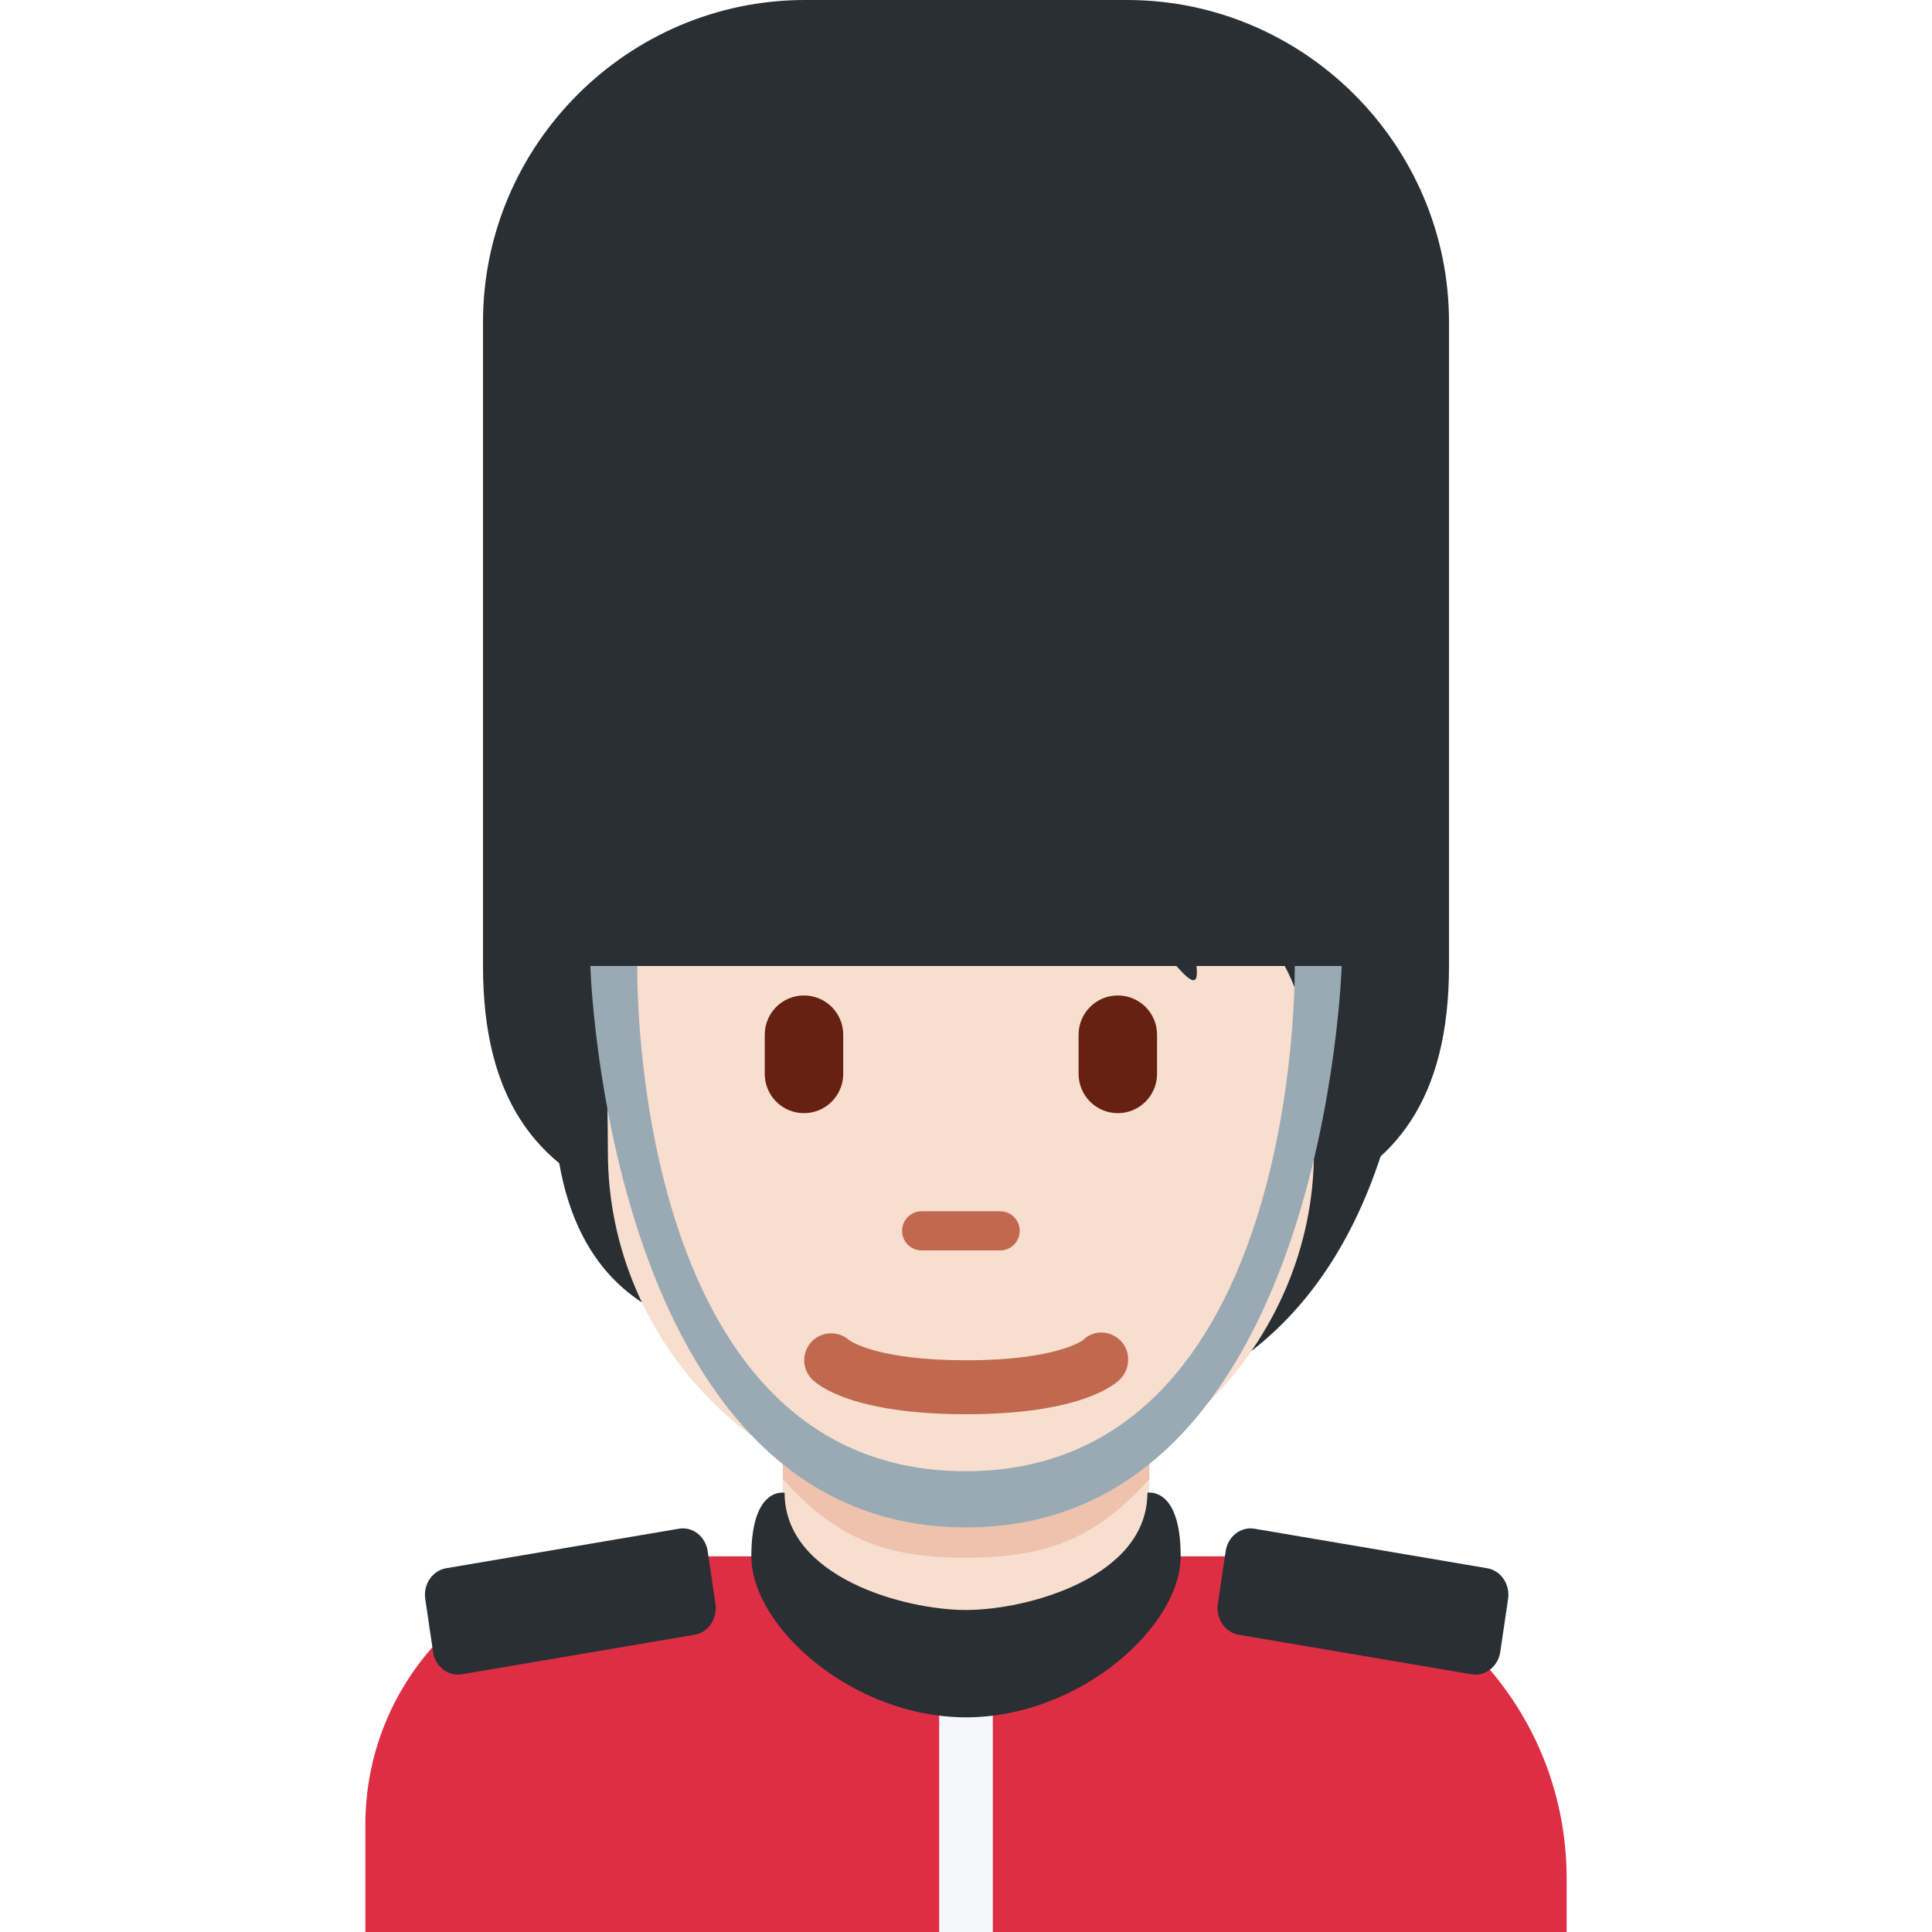
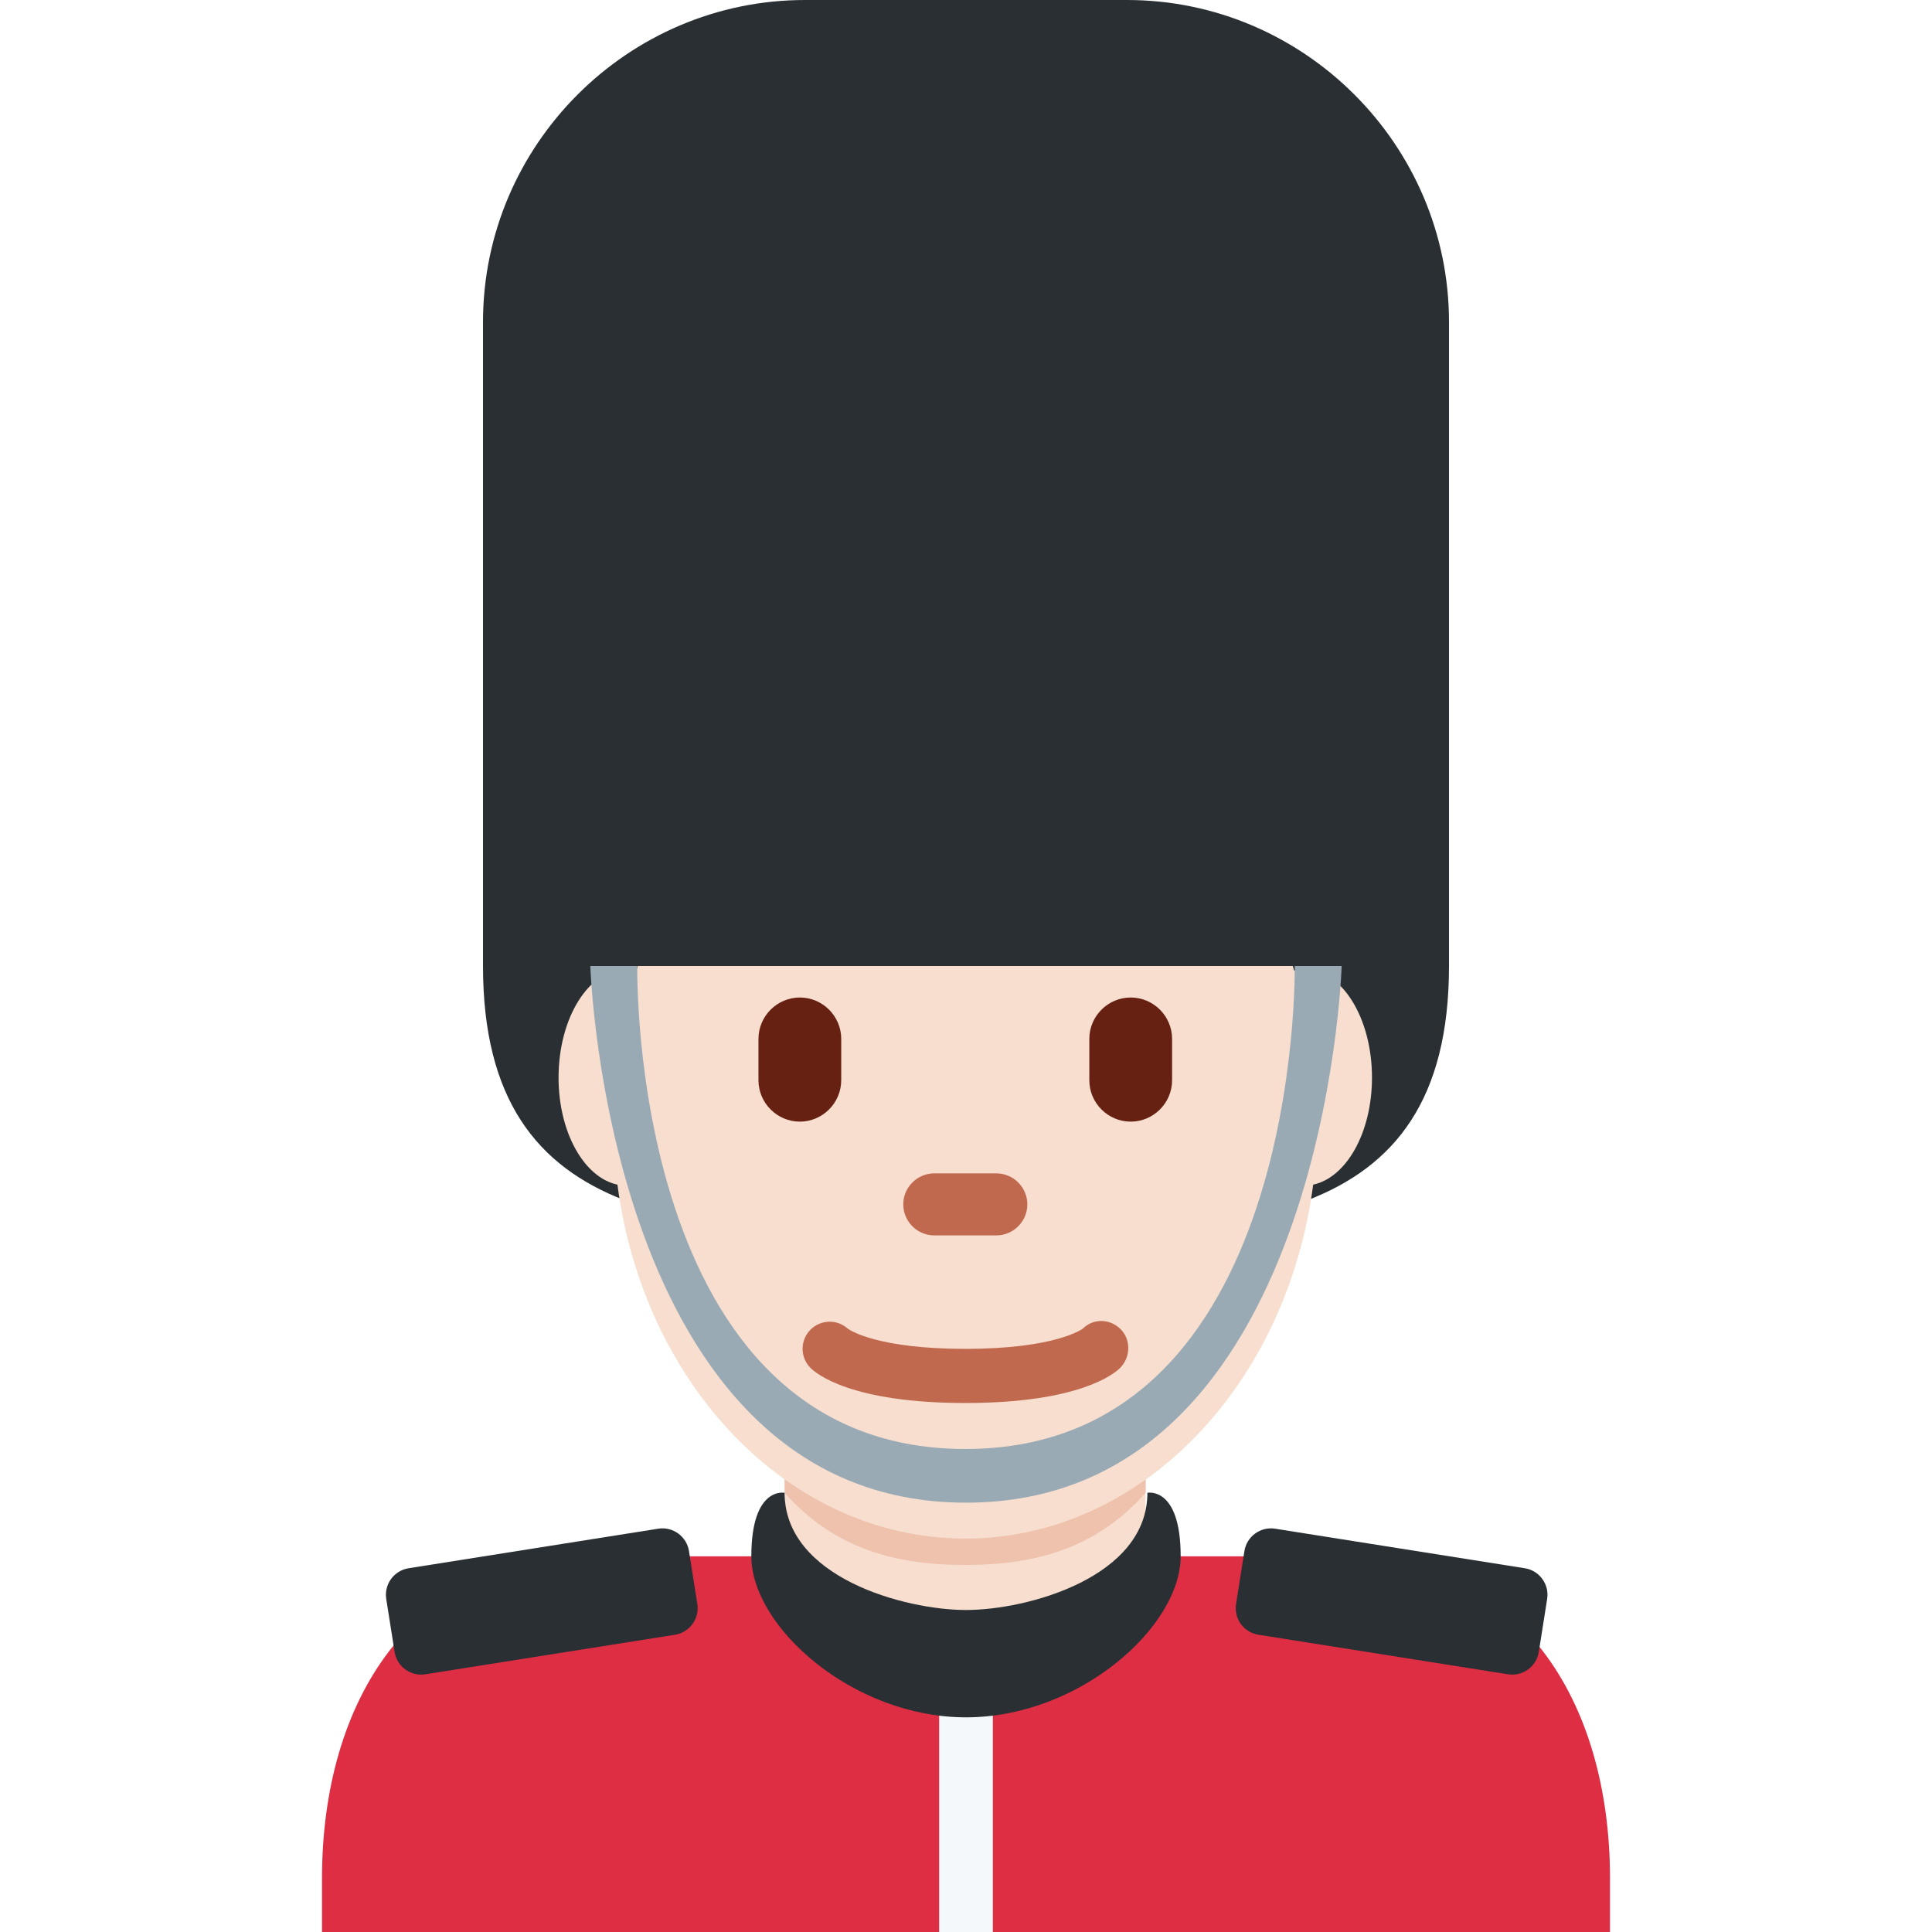
<svg xmlns="http://www.w3.org/2000/svg" viewBox="0 0 36 36">
-   <path fill="#DD2E44" d="M29.192 36v-1c0-3.314-2.686-6-6-6H11.808c-2.761 0-5 2.239-5 5v2h22.384z" />
-   <path fill="#292F33" d="M9 18c0 4.971 4.029 5 9 5s9-.029 9-5c0-.153-4.563-.998-9-1-4.562-.002-9 .843-9 1z" />
-   <path fill="#F7DECE" d="M14.587 29.169l3.414 1.493 3.415-1.493v-3.415h-6.829z" />
-   <path fill="#EEC2AD" d="M14.587 27.558c1.038 1.173 2.011 1.467 3.411 1.467 1.399 0 2.379-.295 3.418-1.467v-3.414h-6.829v3.414z" />
-   <path fill="#292F33" d="M20.76 9.97c-1.476-.478-4.95-.347-5.818.782-2.258.043-4.907 2.084-5.254 4.776-.344 2.665.422 3.902.695 5.905.309 2.27 1.585 2.996 2.605 3.3 1.468 1.939 3.028 1.856 5.648 1.856 5.116 0 7.553-3.423 7.769-9.238.13-3.517-1.934-6.18-5.645-7.381z" />
-   <path fill="#F7DECE" d="M23.686 17.6c-.495-.685-1.129-1.237-2.518-1.433.521.239 1.02 1.064 1.086 1.52.065.456.13.825-.282.369-1.653-1.827-3.452-1.107-5.236-2.223-1.246-.779-1.625-1.641-1.625-1.641s-.152 1.151-2.041 2.323c-.548.34-1.201 1.097-1.563 2.214-.261.803-.18 1.52-.18 2.744 0 3.574 2.945 6.578 6.578 6.578s6.578-3.031 6.578-6.578c0-2.223-.233-3.092-.797-3.873z" />
-   <path fill="#C1694F" d="M18.636 23.3h-1.462c-.202 0-.365-.163-.365-.365s.163-.365.365-.365h1.462c.202 0 .365.163.365.365s-.163.365-.365.365z" />
-   <path fill="#662113" d="M14.981 20.742c-.404 0-.731-.327-.731-.731v-.731c0-.404.327-.731.731-.731.404 0 .731.327.731.731v.731c0 .403-.327.731-.731.731zm5.848 0c-.404 0-.731-.327-.731-.731v-.731c0-.404.327-.731.731-.731s.731.327.731.731v.731c-.001.403-.328.731-.731.731z" />
-   <path fill="#C1694F" d="M18.001 26.352c-2.112 0-2.76-.541-2.869-.65-.196-.196-.196-.514 0-.711.19-.19.495-.195.692-.018.04.028.553.374 2.177.374 1.687 0 2.175-.372 2.179-.376.196-.195.504-.186.7.011.196.196.186.523-.011.72-.107.109-.756.65-2.868.65" />
-   <path fill="#292F33" d="M27 18V6c0-3.3-2.7-6-6-6h-6c-3.3 0-6 2.7-6 6v12h18zM12.943 30.461l-4.34.737c-.253.043-.493-.144-.533-.416l-.146-.988c-.04-.272.134-.529.388-.572l4.34-.737c.253-.043.493.144.534.416l.146.988c.039.271-.135.529-.389.572zm10.138 0l4.34.737c.253.043.493-.144.534-.416l.146-.988c.04-.272-.134-.529-.388-.572l-4.34-.737c-.253-.043-.493.144-.534.416l-.146.988c-.04.271.135.529.388.572z" />
-   <path fill="#99AAB5" d="M11.875 18s-.174 9.414 6.113 9.414S24.125 18 24.125 18H25s-.307 10.461-7 10.461S11 18 11 18h.875z" />
+   <path fill="#DD2E44" d="M30 36v-1c0-3.313-1.687-6-5-6H11c-3.313 0-5 2.687-5 6v1h24z" />
+   <path fill="#292F33" d="M27 6c0-3.3-2.7-6-6-6h-6c-3.3 0-6 2.7-6 6v12c0 4.971 4.029 5 9 5s9-.029 9-5V6z" />
+   <path fill="#F7DECE" d="M14.626 29.456c1.344.976 2.195 1.194 3.36 1.194s2.016-.218 3.36-1.194v-2.938h-6.721v2.938z" />
+   <path fill="#EEC2AD" d="M14.62 27.816c.938 1.059 2.1 1.345 3.364 1.345 1.264 0 2.426-.287 3.364-1.345v-2.691H14.62v2.691z" />
+   <path fill="#F7DECE" d="M25.565 20.08c0-1.116-.565-2.021-1.263-2.021-.064 0-.125.015-.186.03-.009-.03-.016-.06-.026-.089H11.883c-.01.029-.016.059-.026.089-.061-.015-.123-.03-.186-.03-.698 0-1.263.905-1.263 2.021 0 1.025.479 1.863 1.097 1.994.489 3.734 3.201 6.595 6.482 6.595s5.993-2.861 6.482-6.595c.618-.132 1.096-.969 1.096-1.994z" />
+   <path fill="#C1694F" d="M17.987 26.143c-2.123 0-2.774-.544-2.884-.653-.197-.197-.197-.517 0-.714.191-.191.497-.197.695-.018.04.029.556.376 2.188.376 1.695 0 2.186-.374 2.191-.377.197-.196.506-.187.704.01.197.197.187.527-.011.724-.109.108-.761.652-2.883.652zm.578-3.123h-1.156c-.318 0-.578-.26-.578-.578 0-.318.26-.578.578-.578h1.156c.318 0 .578.26.578.578 0 .318-.261.578-.578.578z" />
+   <path fill="#662113" d="M14.904 20.9c-.424 0-.771-.347-.771-.771v-.771c0-.424.347-.771.771-.771.424 0 .771.347.771.771v.771c-.001.424-.348.771-.771.771zm6.165 0c-.424 0-.771-.347-.771-.771v-.771c0-.424.347-.771.771-.771.424 0 .771.347.771.771v.771c0 .424-.347.771-.771.771z" />
+   <path fill="#292F33" d="M12.578 30.461l-4.653.737c-.272.043-.529-.144-.572-.416l-.156-.988c-.043-.272.144-.529.416-.572l4.653-.737c.272-.043.529.144.572.416l.156.988c.043.271-.144.529-.416.572zm10.87 0l4.653.737c.272.043.529-.144.572-.416l.156-.988c.043-.272-.144-.529-.416-.572l-4.653-.737c-.272-.043-.529.144-.572.416l-.156.988c-.043.271.144.529.416.572z" />
+   <path fill="#99AAB5" d="M11.875 18s-.174 9 6.113 9 6.137-9 6.137-9H25s-.307 10-7 10-7-10-7-10h.875z" />
  <path fill="#F5F8FA" d="M17.5 31h1v5h-1z" />
  <path fill="#292F33" d="M21.38 27.816C21.38 29.391 19.144 30 18 30s-3.38-.609-3.38-2.184c0 0-.62-.127-.62 1.184s1.888 3 4 3 4-1.689 4-3-.62-1.184-.62-1.184z" />
</svg>
